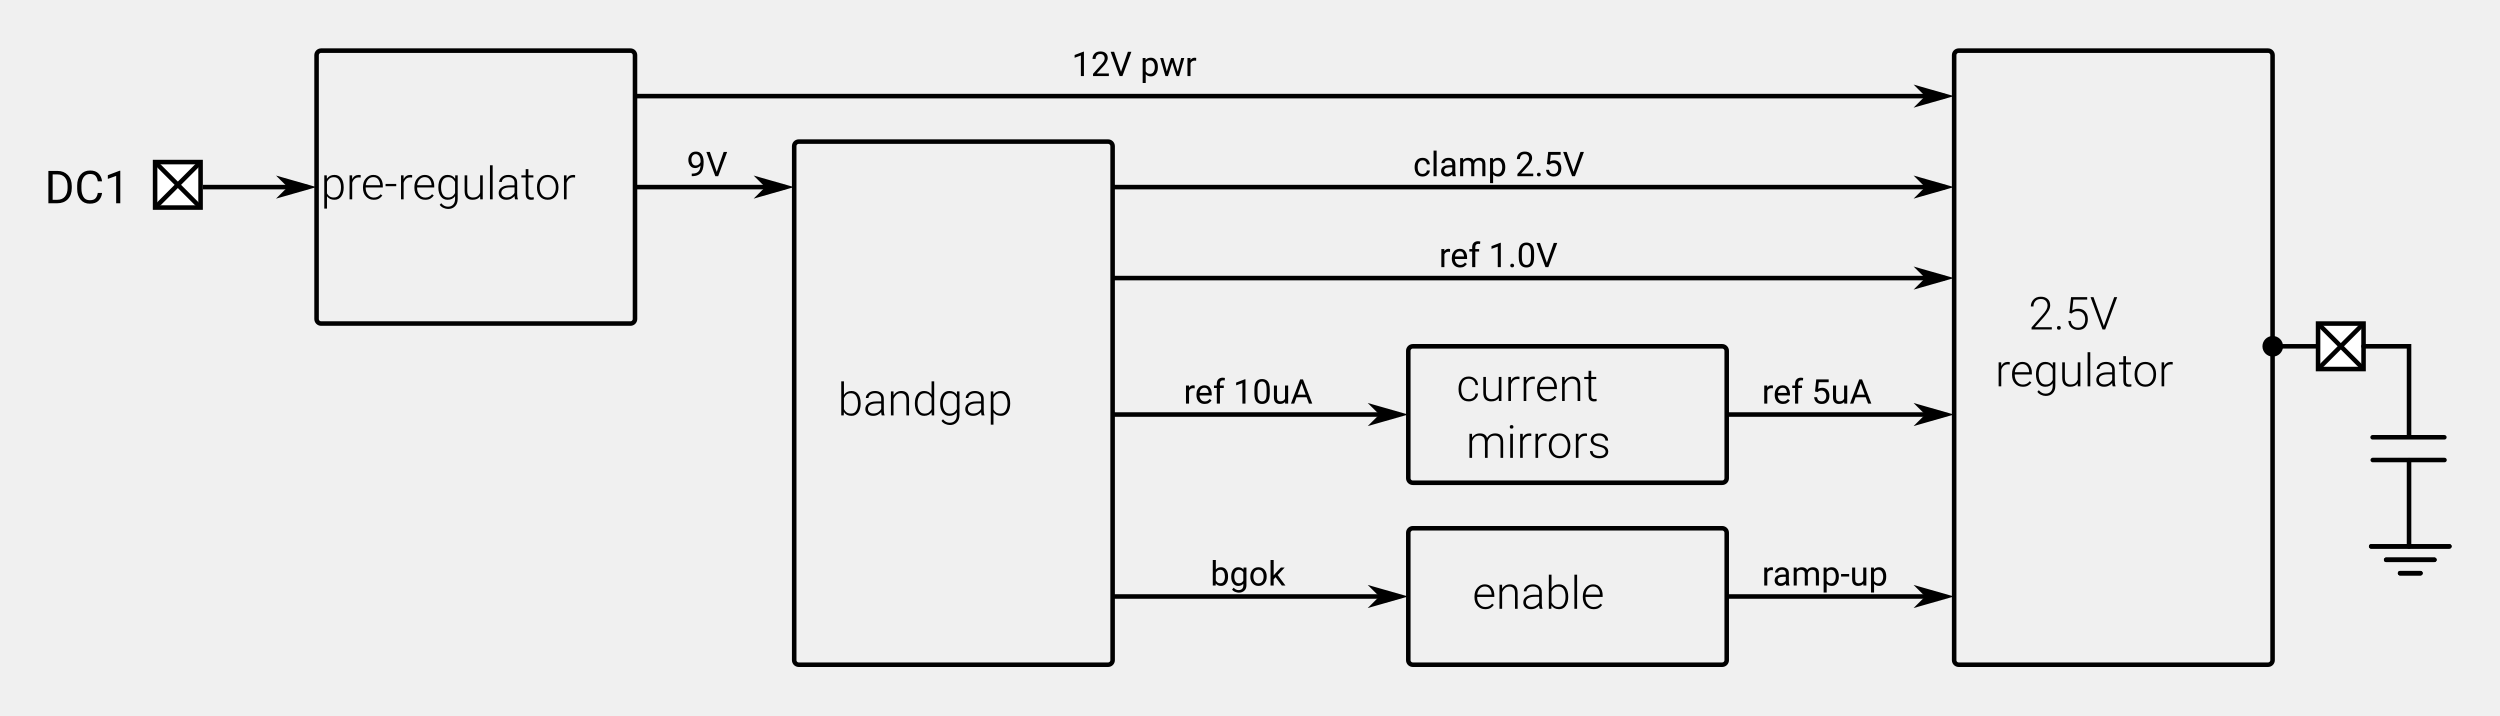
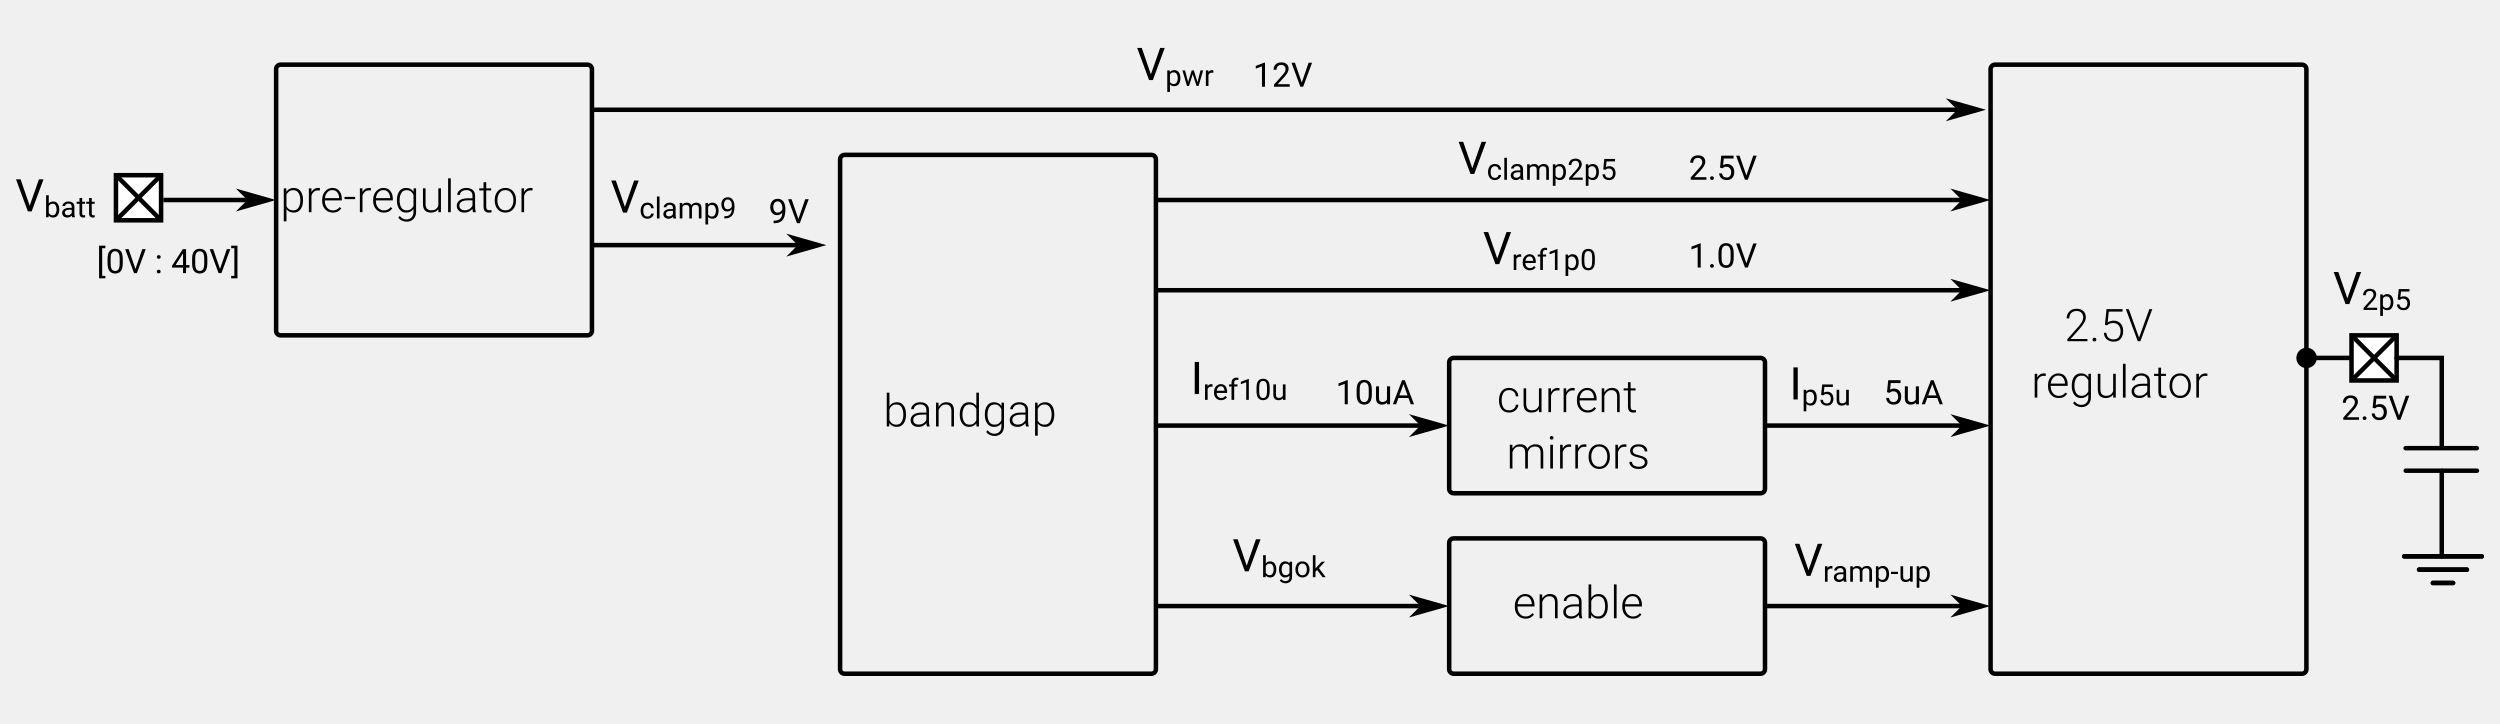
- <svg xmlns="http://www.w3.org/2000/svg" width="155.106mm" height="44.382mm" viewBox="0 0 549.587 157.26" id="svg2" version="1.1">
+ <svg xmlns="http://www.w3.org/2000/svg" width="156.382mm" height="45.285mm" viewBox="0 0 554.109 160.459" id="svg2" version="1.1">
  <defs id="defs4">
    <marker orient="auto" refY="0" refX="0" id="DotM" style="overflow:visible">
      <path id="path7730" d="m -2.5,-1 c 0,2.76 -2.24,5 -5,5 -2.76,0 -5,-2.24 -5,-5 0,-2.76 2.24,-5 5,-5 2.76,0 5,2.24 5,5 z" style="fill:#000000;fill-opacity:1;fill-rule:evenodd;stroke:#000000;stroke-width:1pt;stroke-opacity:1" transform="matrix(0.4,0,0,0.4,2.96,0.4)" />
    </marker>
    <marker orient="auto" refY="0" refX="0" id="DotS" style="overflow:visible">
      <path id="path7733" d="m -2.5,-1 c 0,2.76 -2.24,5 -5,5 -2.76,0 -5,-2.24 -5,-5 0,-2.76 2.24,-5 5,-5 2.76,0 5,2.24 5,5 z" style="fill:#000000;fill-opacity:1;fill-rule:evenodd;stroke:#000000;stroke-width:1pt;stroke-opacity:1" transform="matrix(0.2,0,0,0.2,1.48,0.2)" />
    </marker>
    <marker style="overflow:visible" id="marker6962" refX="0" refY="0" orient="auto">
      <path transform="matrix(-0.4,0,0,-0.4,-4,0)" style="fill:#000000;fill-opacity:1;fill-rule:evenodd;stroke:#000000;stroke-width:1pt;stroke-opacity:1" d="M 0,0 5,-5 -12.5,0 5,5 0,0 Z" id="path6964" />
    </marker>
    <marker orient="auto" refY="0" refX="0" id="marker6484" style="overflow:visible">
      <path id="path6486" d="M 0,0 5,-5 -12.5,0 5,5 0,0 Z" style="fill:#000000;fill-opacity:1;fill-rule:evenodd;stroke:#000000;stroke-width:1pt;stroke-opacity:1" transform="matrix(-0.4,0,0,-0.4,-4,0)" />
    </marker>
    <marker orient="auto" refY="0" refX="0" id="marker5842" style="overflow:visible">
      <path id="path5844" d="M 0,0 5,-5 -12.5,0 5,5 0,0 Z" style="fill:#000000;fill-opacity:1;fill-rule:evenodd;stroke:#000000;stroke-width:1pt;stroke-opacity:1" transform="matrix(-0.4,0,0,-0.4,-4,0)" />
    </marker>
    <marker style="overflow:visible" id="marker5630" refX="0" refY="0" orient="auto">
      <path transform="matrix(-0.4,0,0,-0.4,-4,0)" style="fill:#000000;fill-opacity:1;fill-rule:evenodd;stroke:#000000;stroke-width:1pt;stroke-opacity:1" d="M 0,0 5,-5 -12.5,0 5,5 0,0 Z" id="path5632" />
    </marker>
    <marker orient="auto" refY="0" refX="0" id="marker5480" style="overflow:visible">
      <path id="path5482" d="M 0,0 5,-5 -12.5,0 5,5 0,0 Z" style="fill:#000000;fill-opacity:1;fill-rule:evenodd;stroke:#000000;stroke-width:1pt;stroke-opacity:1" transform="matrix(-0.4,0,0,-0.4,-4,0)" />
    </marker>
    <marker style="overflow:visible" id="marker5038" refX="0" refY="0" orient="auto">
      <path transform="matrix(-0.4,0,0,-0.4,-4,0)" style="fill:#000000;fill-opacity:1;fill-rule:evenodd;stroke:#000000;stroke-width:1pt;stroke-opacity:1" d="M 0,0 5,-5 -12.5,0 5,5 0,0 Z" id="path5040" />
    </marker>
    <marker style="overflow:visible" id="marker4724" refX="0" refY="0" orient="auto">
      <path transform="matrix(-0.4,0,0,-0.4,-4,0)" style="fill:#000000;fill-opacity:1;fill-rule:evenodd;stroke:#000000;stroke-width:1pt;stroke-opacity:1" d="M 0,0 5,-5 -12.5,0 5,5 0,0 Z" id="path4726" />
    </marker>
    <marker orient="auto" refY="0" refX="0" id="marker9858" style="overflow:visible">
      <path id="path9860" d="M 0,0 5,-5 -12.5,0 5,5 0,0 Z" style="fill:#000000;fill-opacity:1;fill-rule:evenodd;stroke:#000000;stroke-width:1pt;stroke-opacity:1" transform="matrix(-0.2,0,0,-0.2,-1.2,0)" />
    </marker>
    <marker orient="auto" refY="0" refX="0" id="marker9218" style="overflow:visible">
      <path id="path9220" d="M 0,0 5,-5 -12.5,0 5,5 0,0 Z" style="fill:#000000;fill-opacity:1;fill-rule:evenodd;stroke:#000000;stroke-width:1pt;stroke-opacity:1" transform="matrix(-0.2,0,0,-0.2,-1.2,0)" />
    </marker>
    <marker style="overflow:visible" id="marker5606" refX="0" refY="0" orient="auto">
      <path transform="matrix(-0.4,0,0,-0.4,-4,0)" style="fill:#000000;fill-opacity:1;fill-rule:evenodd;stroke:#000000;stroke-width:1pt;stroke-opacity:1" d="M 0,0 5,-5 -12.5,0 5,5 0,0 Z" id="path5608" />
    </marker>
    <marker style="overflow:visible" id="marker4565" refX="0" refY="0" orient="auto">
      <path transform="matrix(-0.4,0,0,-0.4,-4,0)" style="fill:#000000;fill-opacity:1;fill-rule:evenodd;stroke:#000000;stroke-width:1pt;stroke-opacity:1" d="M 0,0 5,-5 -12.5,0 5,5 0,0 Z" id="path4567" />
    </marker>
    <marker style="overflow:visible" id="marker4511" refX="0" refY="0" orient="auto">
      <path transform="matrix(-0.4,0,0,-0.4,-4,0)" style="fill:#000000;fill-opacity:1;fill-rule:evenodd;stroke:#000000;stroke-width:1pt;stroke-opacity:1" d="M 0,0 5,-5 -12.5,0 5,5 0,0 Z" id="path4513" />
    </marker>
    <marker orient="auto" refY="0" refX="0" id="marker4313" style="overflow:visible">
      <path id="path4315" d="M 0,0 5,-5 -12.5,0 5,5 0,0 Z" style="fill:#000000;fill-opacity:1;fill-rule:evenodd;stroke:#000000;stroke-width:1pt;stroke-opacity:1" transform="matrix(-0.4,0,0,-0.4,-4,0)" />
    </marker>
    <marker orient="auto" refY="0" refX="0" id="marker5245" style="overflow:visible">
      <path id="path5247" d="M 0,0 5,-5 -12.5,0 5,5 0,0 Z" style="fill:#000000;fill-opacity:1;fill-rule:evenodd;stroke:#000000;stroke-width:1pt;stroke-opacity:1" transform="matrix(-0.4,0,0,-0.4,-4,0)" />
    </marker>
    <marker style="overflow:visible" id="marker4999" refX="0" refY="0" orient="auto">
      <path transform="matrix(-0.4,0,0,-0.4,-4,0)" style="fill:#000000;fill-opacity:1;fill-rule:evenodd;stroke:#000000;stroke-width:1pt;stroke-opacity:1" d="M 0,0 5,-5 -12.5,0 5,5 0,0 Z" id="path5001" />
    </marker>
    <marker style="overflow:visible" id="marker4245" refX="0" refY="0" orient="auto">
      <path transform="matrix(0.4,0,0,0.4,4,0)" style="fill:#000000;fill-opacity:1;fill-rule:evenodd;stroke:#000000;stroke-width:1pt;stroke-opacity:1" d="M 0,0 5,-5 -12.5,0 5,5 0,0 Z" id="path4247" />
    </marker>
  </defs>
-   <g id="layer1" transform="translate(39.59198,-81.23216)">
+   <g id="layer1" transform="translate(31.20029,-78.03255)">
    <g id="g4195" transform="translate(-380.5,-55.50011)">
      <path style="fill:#ffffff;fill-opacity:1;fill-rule:evenodd;stroke:#000000;stroke-width:1px;stroke-linecap:butt;stroke-linejoin:miter;stroke-opacity:1" d="m 375,172.362 0,10 10,0 0,-10 z" id="path4197" />
      <path style="fill:none;fill-rule:evenodd;stroke:#000000;stroke-width:1px;stroke-linecap:butt;stroke-linejoin:miter;stroke-opacity:1" d="m 375,172.362 10,10" id="path4199" />
      <path style="fill:none;fill-rule:evenodd;stroke:#000000;stroke-width:1px;stroke-linecap:butt;stroke-linejoin:miter;stroke-opacity:1" d="m 375,182.362 10,-10" id="path4201" />
    </g>
-     <text xml:space="preserve" style="font-style:normal;font-variant:normal;font-weight:normal;font-stretch:normal;font-size:10px;line-height:125%;font-family:Roboto;-inkscape-font-specification:Roboto;letter-spacing:0px;word-spacing:0px;fill:#000000;fill-opacity:1;stroke:none;stroke-width:1px;stroke-linecap:butt;stroke-linejoin:miter;stroke-opacity:1" x="-29.787" y="125.917" id="text4192">
-       <tspan x="-29.787" y="125.917" id="tspan4196">DC1</tspan>
+     <text xml:space="preserve" style="font-style:normal;font-variant:normal;font-weight:normal;font-stretch:normal;font-size:10px;line-height:125%;font-family:Roboto;-inkscape-font-specification:Roboto;letter-spacing:0px;word-spacing:0px;fill:#000000;fill-opacity:1;stroke:none;stroke-width:1px;stroke-linecap:butt;stroke-linejoin:miter;stroke-opacity:1" x="-27.794" y="124.885" id="text4192">
+       <tspan x="-27.794" y="124.885" id="tspan4196">V<tspan style="font-size:65%;baseline-shift:sub" id="tspan4347">batt</tspan>
+       </tspan>
    </text>
    <rect ry="1" rx="1" y="92.362" x="30" height="60" width="70" id="rect4211" style="opacity:1;fill:none;fill-opacity:1;stroke:#000000;stroke-width:1;stroke-linecap:butt;stroke-linejoin:round;stroke-miterlimit:4;stroke-dasharray:none;stroke-dashoffset:0;stroke-opacity:1" />
    <text id="text4319" y="125.06" x="65.059" style="font-style:normal;font-variant:normal;font-weight:300;font-stretch:normal;font-size:10px;line-height:125%;font-family:Roboto;-inkscape-font-specification:'Roboto Light';text-align:center;letter-spacing:0px;word-spacing:0px;text-anchor:middle;fill:#000000;fill-opacity:1;stroke:none;stroke-width:1px;stroke-linecap:butt;stroke-linejoin:miter;stroke-opacity:1" xml:space="preserve">
      <tspan y="125.06" x="65.059" id="tspan4323">pre-regulator</tspan>
    </text>
-     <text id="text4331" y="153.663" x="424.7" style="font-style:normal;font-variant:normal;font-weight:300;font-stretch:normal;font-size:10px;line-height:125%;font-family:Roboto;-inkscape-font-specification:'Roboto Light';text-align:center;letter-spacing:0px;word-spacing:0px;text-anchor:middle;fill:#000000;fill-opacity:1;stroke:none;stroke-width:1px;stroke-linecap:butt;stroke-linejoin:miter;stroke-opacity:1" xml:space="preserve">
-       <tspan y="153.663" x="424.7" id="tspan4333">2.5V</tspan>
-       <tspan y="166.163" x="424.7" id="tspan6044">regulator</tspan>
+     <text id="text4331" y="153.663" x="444.7" style="font-style:normal;font-variant:normal;font-weight:300;font-stretch:normal;font-size:10px;line-height:125%;font-family:Roboto;-inkscape-font-specification:'Roboto Light';text-align:center;letter-spacing:0px;word-spacing:0px;text-anchor:middle;fill:#000000;fill-opacity:1;stroke:none;stroke-width:1px;stroke-linecap:butt;stroke-linejoin:miter;stroke-opacity:1" xml:space="preserve">
+       <tspan y="153.663" x="444.7" id="tspan4333">2.5V</tspan>
+       <tspan y="166.163" x="444.7" id="tspan6044">regulator</tspan>
    </text>
-     <text xml:space="preserve" style="font-style:normal;font-variant:normal;font-weight:300;font-stretch:normal;font-size:10px;line-height:125%;font-family:Roboto;-inkscape-font-specification:'Roboto Light';text-align:center;letter-spacing:0px;word-spacing:0px;text-anchor:middle;fill:#000000;fill-opacity:1;stroke:none;stroke-width:1px;stroke-linecap:butt;stroke-linejoin:miter;stroke-opacity:1" x="169.89" y="172.56" id="text4327">
-       <tspan id="tspan4329" x="169.89" y="172.56">bandgap</tspan>
+     <text xml:space="preserve" style="font-style:normal;font-variant:normal;font-weight:300;font-stretch:normal;font-size:10px;line-height:125%;font-family:Roboto;-inkscape-font-specification:'Roboto Light';text-align:center;letter-spacing:0px;word-spacing:0px;text-anchor:middle;fill:#000000;fill-opacity:1;stroke:none;stroke-width:1px;stroke-linecap:butt;stroke-linejoin:miter;stroke-opacity:1" x="189.89" y="172.56" id="text4327">
+       <tspan id="tspan4329" x="189.89" y="172.56">bandgap</tspan>
    </text>
-     <rect style="opacity:1;fill:none;fill-opacity:1;stroke:#000000;stroke-width:1;stroke-linecap:butt;stroke-linejoin:round;stroke-miterlimit:4;stroke-dasharray:none;stroke-dashoffset:0;stroke-opacity:1" id="rect4335" width="70" height="115" x="135" y="112.362" rx="1" ry="1" />
-     <rect ry="1" rx="1" y="92.362" x="390" height="135" width="70" id="rect4337" style="opacity:1;fill:none;fill-opacity:1;stroke:#000000;stroke-width:1;stroke-linecap:butt;stroke-linejoin:round;stroke-miterlimit:4;stroke-dasharray:none;stroke-dashoffset:0;stroke-opacity:1" />
-     <g transform="translate(95,-20.00012)" id="g4343">
+     <rect style="opacity:1;fill:none;fill-opacity:1;stroke:#000000;stroke-width:1;stroke-linecap:butt;stroke-linejoin:round;stroke-miterlimit:4;stroke-dasharray:none;stroke-dashoffset:0;stroke-opacity:1" id="rect4335" width="70" height="115" x="155" y="112.362" rx="1" ry="1" />
+     <rect ry="1" rx="1" y="92.362" x="410" height="135" width="70" id="rect4337" style="opacity:1;fill:none;fill-opacity:1;stroke:#000000;stroke-width:1;stroke-linecap:butt;stroke-linejoin:round;stroke-miterlimit:4;stroke-dasharray:none;stroke-dashoffset:0;stroke-opacity:1" />
+     <g transform="translate(115,-20.00012)" id="g4343">
      <path id="path4345" d="m 375,172.362 0,10 10,0 0,-10 z" style="fill:#ffffff;fill-opacity:1;fill-rule:evenodd;stroke:#000000;stroke-width:1px;stroke-linecap:butt;stroke-linejoin:miter;stroke-opacity:1" />
      <path id="path4347" d="m 375,172.362 10,10" style="fill:none;fill-rule:evenodd;stroke:#000000;stroke-width:1px;stroke-linecap:butt;stroke-linejoin:miter;stroke-opacity:1" />
      <path id="path4349" d="m 375,182.362 10,-10" style="fill:none;fill-rule:evenodd;stroke:#000000;stroke-width:1px;stroke-linecap:butt;stroke-linejoin:miter;stroke-opacity:1" />
    </g>
    <path style="fill:none;fill-rule:evenodd;stroke:#000000;stroke-width:1;stroke-linecap:butt;stroke-linejoin:miter;stroke-miterlimit:4;stroke-dasharray:none;stroke-opacity:1;marker-end:url(#marker5245)" d="m 5,122.362 23,0" id="path5243" />
-     <path id="path5423" d="m 470,157.362 -10,0" style="fill:none;fill-rule:evenodd;stroke:#000000;stroke-width:1;stroke-linecap:butt;stroke-linejoin:miter;stroke-miterlimit:4;stroke-dasharray:none;stroke-opacity:1;marker-end:url(#DotM)" />
+     <path id="path5423" d="m 490,157.362 -10,0" style="fill:none;fill-rule:evenodd;stroke:#000000;stroke-width:1;stroke-linecap:butt;stroke-linejoin:miter;stroke-miterlimit:4;stroke-dasharray:none;stroke-opacity:1;marker-end:url(#DotM)" />
    <flowRoot xml:space="preserve" id="flowRoot5905" style="font-style:normal;font-weight:normal;font-size:12.5px;line-height:125%;font-family:sans-serif;letter-spacing:0px;word-spacing:0px;fill:#000000;fill-opacity:1;stroke:none;stroke-width:1px;stroke-linecap:butt;stroke-linejoin:miter;stroke-opacity:1" transform="translate(-16.79884,116.2323)">
      <flowRegion id="flowRegion5907">
        <rect id="rect5909" width="45" height="20" x="231.799" y="136.13" />
      </flowRegion>
      <flowPara id="flowPara5911" />
    </flowRoot>
-     <path style="fill:none;fill-rule:evenodd;stroke:#000000;stroke-width:1;stroke-linecap:butt;stroke-linejoin:miter;stroke-miterlimit:4;stroke-dasharray:none;stroke-opacity:1;marker-end:url(#marker4313)" d="m 100,122.362 33,0" id="path4311" />
-     <text xml:space="preserve" style="font-style:normal;font-variant:normal;font-weight:normal;font-stretch:normal;font-size:7.5px;line-height:125%;font-family:Roboto;-inkscape-font-specification:Roboto;letter-spacing:0px;word-spacing:0px;fill:#000000;fill-opacity:1;stroke:none;stroke-width:1px;stroke-linecap:butt;stroke-linejoin:miter;stroke-opacity:1" x="111.369" y="119.963" id="text4646">
-       <tspan x="111.369" y="119.963" id="tspan4648">9V</tspan>
+     <path style="fill:none;fill-rule:evenodd;stroke:#000000;stroke-width:1;stroke-linecap:butt;stroke-linejoin:miter;stroke-miterlimit:4;stroke-dasharray:none;stroke-opacity:1;marker-end:url(#marker4313)" d="m 100,132.362 50,0" id="path4311" />
+     <text xml:space="preserve" style="font-style:normal;font-variant:normal;font-weight:normal;font-stretch:normal;font-size:7.5px;line-height:125%;font-family:Roboto;-inkscape-font-specification:Roboto;letter-spacing:0px;word-spacing:0px;fill:#000000;fill-opacity:1;stroke:none;stroke-width:1px;stroke-linecap:butt;stroke-linejoin:miter;stroke-opacity:1" x="139.155" y="127.507" id="text4646">
+       <tspan x="139.155" y="127.507" id="tspan4648">9V</tspan>
    </text>
-     <path id="path4722" d="m 100,102.362 288,0" style="fill:none;fill-rule:evenodd;stroke:#000000;stroke-width:1;stroke-linecap:butt;stroke-linejoin:miter;stroke-miterlimit:4;stroke-dasharray:none;stroke-opacity:1;marker-end:url(#marker4724)" />
-     <text id="text4854" y="97.95" x="196.024" style="font-style:normal;font-variant:normal;font-weight:normal;font-stretch:normal;font-size:7.5px;line-height:125%;font-family:Roboto;-inkscape-font-specification:Roboto;letter-spacing:0px;word-spacing:0px;fill:#000000;fill-opacity:1;stroke:none;stroke-width:1px;stroke-linecap:butt;stroke-linejoin:miter;stroke-opacity:1" xml:space="preserve">
-       <tspan id="tspan4856" y="97.95" x="196.024">12V pwr</tspan>
+     <path id="path4722" d="m 100,102.362 307,0" style="fill:none;fill-rule:evenodd;stroke:#000000;stroke-width:1;stroke-linecap:butt;stroke-linejoin:miter;stroke-miterlimit:4;stroke-dasharray:none;stroke-opacity:1;marker-end:url(#marker4724)" />
+     <text id="text4854" y="97.264" x="246.509" style="font-style:normal;font-variant:normal;font-weight:normal;font-stretch:normal;font-size:7.5px;line-height:125%;font-family:Roboto;-inkscape-font-specification:Roboto;letter-spacing:0px;word-spacing:0px;fill:#000000;fill-opacity:1;stroke:none;stroke-width:1px;stroke-linecap:butt;stroke-linejoin:miter;stroke-opacity:1" xml:space="preserve">
+       <tspan id="tspan4856" y="97.264" x="246.509">12V</tspan>
    </text>
-     <path id="path5032" d="m 205,122.362 183,0" style="fill:none;fill-rule:evenodd;stroke:#000000;stroke-width:1;stroke-linecap:butt;stroke-linejoin:miter;stroke-miterlimit:4;stroke-dasharray:none;stroke-opacity:1;marker-end:url(#marker5038)" />
-     <text id="text5034" y="119.963" x="271.05" style="font-style:normal;font-variant:normal;font-weight:normal;font-stretch:normal;font-size:7.5px;line-height:125%;font-family:Roboto;-inkscape-font-specification:Roboto;letter-spacing:0px;word-spacing:0px;fill:#000000;fill-opacity:1;stroke:none;stroke-width:1px;stroke-linecap:butt;stroke-linejoin:miter;stroke-opacity:1" xml:space="preserve">
-       <tspan id="tspan5036" y="119.963" x="271.05">clamp 2.5V</tspan>
+     <path id="path5032" d="m 225,122.362 183,0" style="fill:none;fill-rule:evenodd;stroke:#000000;stroke-width:1;stroke-linecap:butt;stroke-linejoin:miter;stroke-miterlimit:4;stroke-dasharray:none;stroke-opacity:1;marker-end:url(#marker5038)" />
+     <path style="fill:none;fill-rule:evenodd;stroke:#000000;stroke-width:1;stroke-linecap:butt;stroke-linejoin:miter;stroke-miterlimit:4;stroke-dasharray:none;stroke-opacity:1;marker-end:url(#marker5480)" d="m 225,142.362 183,0" id="path5474" />
+     <rect style="opacity:1;fill:none;fill-opacity:1;stroke:#000000;stroke-width:1;stroke-linecap:butt;stroke-linejoin:round;stroke-miterlimit:4;stroke-dasharray:none;stroke-dashoffset:0;stroke-opacity:1" id="rect5622" width="70" height="30" x="290" y="157.362" rx="1" ry="1" />
+     <path id="path5624" d="m 225,172.362 63,0" style="fill:none;fill-rule:evenodd;stroke:#000000;stroke-width:1;stroke-linecap:butt;stroke-linejoin:miter;stroke-miterlimit:4;stroke-dasharray:none;stroke-opacity:1;marker-end:url(#marker5630)" />
+     <text xml:space="preserve" style="font-style:normal;font-variant:normal;font-weight:300;font-stretch:normal;font-size:10px;line-height:125%;font-family:Roboto;-inkscape-font-specification:'Roboto Light';text-align:center;letter-spacing:0px;word-spacing:0px;text-anchor:middle;fill:#000000;fill-opacity:1;stroke:none;stroke-width:1px;stroke-linecap:butt;stroke-linejoin:miter;stroke-opacity:1" x="324.7" y="169.381" id="text5820">
+       <tspan id="tspan5822" x="324.7" y="169.381">current</tspan>
+       <tspan x="324.7" y="181.881" id="tspan5824">mirrors</tspan>
    </text>
-     <path style="fill:none;fill-rule:evenodd;stroke:#000000;stroke-width:1;stroke-linecap:butt;stroke-linejoin:miter;stroke-miterlimit:4;stroke-dasharray:none;stroke-opacity:1;marker-end:url(#marker5480)" d="m 205,142.362 183,0" id="path5474" />
-     <text xml:space="preserve" style="font-style:normal;font-variant:normal;font-weight:normal;font-stretch:normal;font-size:7.5px;line-height:125%;font-family:Roboto;-inkscape-font-specification:Roboto;letter-spacing:0px;word-spacing:0px;fill:#000000;fill-opacity:1;stroke:none;stroke-width:1px;stroke-linecap:butt;stroke-linejoin:miter;stroke-opacity:1" x="276.749" y="139.963" id="text5476">
-       <tspan x="276.749" y="139.963" id="tspan5478">ref 1.0V</tspan>
+     <rect ry="1" rx="1" y="197.362" x="290" height="30" width="70" id="rect5826" style="opacity:1;fill:none;fill-opacity:1;stroke:#000000;stroke-width:1;stroke-linecap:butt;stroke-linejoin:round;stroke-miterlimit:4;stroke-dasharray:none;stroke-dashoffset:0;stroke-opacity:1" />
+     <text id="text5828" y="215.063" x="324.7" style="font-style:normal;font-variant:normal;font-weight:300;font-stretch:normal;font-size:10px;line-height:125%;font-family:Roboto;-inkscape-font-specification:'Roboto Light';text-align:center;letter-spacing:0px;word-spacing:0px;text-anchor:middle;fill:#000000;fill-opacity:1;stroke:none;stroke-width:1px;stroke-linecap:butt;stroke-linejoin:miter;stroke-opacity:1" xml:space="preserve">
+       <tspan id="tspan5832" y="215.063" x="324.7">enable</tspan>
    </text>
-     <rect style="opacity:1;fill:none;fill-opacity:1;stroke:#000000;stroke-width:1;stroke-linecap:butt;stroke-linejoin:round;stroke-miterlimit:4;stroke-dasharray:none;stroke-dashoffset:0;stroke-opacity:1" id="rect5622" width="70" height="30" x="270" y="157.362" rx="1" ry="1" />
-     <path id="path5624" d="m 205,172.362 63,0" style="fill:none;fill-rule:evenodd;stroke:#000000;stroke-width:1;stroke-linecap:butt;stroke-linejoin:miter;stroke-miterlimit:4;stroke-dasharray:none;stroke-opacity:1;marker-end:url(#marker5630)" />
-     <text id="text5626" y="169.963" x="220.613" style="font-style:normal;font-variant:normal;font-weight:normal;font-stretch:normal;font-size:7.5px;line-height:125%;font-family:Roboto;-inkscape-font-specification:Roboto;letter-spacing:0px;word-spacing:0px;fill:#000000;fill-opacity:1;stroke:none;stroke-width:1px;stroke-linecap:butt;stroke-linejoin:miter;stroke-opacity:1" xml:space="preserve">
-       <tspan id="tspan5628" y="169.963" x="220.613">ref 10uA</tspan>
+     <path style="fill:none;fill-rule:evenodd;stroke:#000000;stroke-width:1;stroke-linecap:butt;stroke-linejoin:miter;stroke-miterlimit:4;stroke-dasharray:none;stroke-opacity:1;marker-end:url(#marker5842)" d="m 225,212.362 63,0" id="path5836" />
+     <text xml:space="preserve" style="font-style:normal;font-variant:normal;font-weight:normal;font-stretch:normal;font-size:10px;line-height:125%;font-family:Roboto;-inkscape-font-specification:Roboto;letter-spacing:0px;word-spacing:0px;fill:#000000;fill-opacity:1;stroke:none;stroke-width:1px;stroke-linecap:butt;stroke-linejoin:miter;stroke-opacity:1" x="241.958" y="204.66" id="text5838">
+       <tspan x="241.958" y="204.66" id="tspan5840">V<tspan style="font-size:65%;baseline-shift:sub" id="tspan4573">bgok</tspan>
+       </tspan>
    </text>
-     <text xml:space="preserve" style="font-style:normal;font-variant:normal;font-weight:300;font-stretch:normal;font-size:10px;line-height:125%;font-family:Roboto;-inkscape-font-specification:'Roboto Light';text-align:center;letter-spacing:0px;word-spacing:0px;text-anchor:middle;fill:#000000;fill-opacity:1;stroke:none;stroke-width:1px;stroke-linecap:butt;stroke-linejoin:miter;stroke-opacity:1" x="304.7" y="169.381" id="text5820">
-       <tspan id="tspan5822" x="304.7" y="169.381">current</tspan>
-       <tspan x="304.7" y="181.881" id="tspan5824">mirrors</tspan>
+     <path style="fill:none;fill-rule:evenodd;stroke:#000000;stroke-width:1;stroke-linecap:butt;stroke-linejoin:miter;stroke-miterlimit:4;stroke-dasharray:none;stroke-opacity:1;marker-end:url(#marker6484)" d="m 360,172.362 48,0" id="path6472" />
+     <text xml:space="preserve" style="font-style:normal;font-variant:normal;font-weight:normal;font-stretch:normal;font-size:10px;line-height:125%;font-family:Roboto;-inkscape-font-specification:Roboto;letter-spacing:0px;word-spacing:0px;fill:#000000;fill-opacity:1;stroke:none;stroke-width:1px;stroke-linecap:butt;stroke-linejoin:miter;stroke-opacity:1" x="365.413" y="166.57" id="text6474">
+       <tspan x="365.413" y="166.57" id="tspan6476">I<tspan style="font-size:65%;baseline-shift:sub" id="tspan4577">p5u</tspan>
+       </tspan>
    </text>
-     <rect ry="1" rx="1" y="197.362" x="270" height="30" width="70" id="rect5826" style="opacity:1;fill:none;fill-opacity:1;stroke:#000000;stroke-width:1;stroke-linecap:butt;stroke-linejoin:round;stroke-miterlimit:4;stroke-dasharray:none;stroke-dashoffset:0;stroke-opacity:1" />
-     <text id="text5828" y="215.063" x="304.7" style="font-style:normal;font-variant:normal;font-weight:300;font-stretch:normal;font-size:10px;line-height:125%;font-family:Roboto;-inkscape-font-specification:'Roboto Light';text-align:center;letter-spacing:0px;word-spacing:0px;text-anchor:middle;fill:#000000;fill-opacity:1;stroke:none;stroke-width:1px;stroke-linecap:butt;stroke-linejoin:miter;stroke-opacity:1" xml:space="preserve">
-       <tspan id="tspan5832" y="215.063" x="304.7">enable</tspan>
+     <path id="path6478" d="m 360,212.362 48,0" style="fill:none;fill-rule:evenodd;stroke:#000000;stroke-width:1;stroke-linecap:butt;stroke-linejoin:miter;stroke-miterlimit:4;stroke-dasharray:none;stroke-opacity:1;marker-end:url(#marker6962)" />
+     <text id="text6480" y="205.67" x="366.471" style="font-style:normal;font-variant:normal;font-weight:normal;font-stretch:normal;font-size:10px;line-height:125%;font-family:Roboto;-inkscape-font-specification:Roboto;letter-spacing:0px;word-spacing:0px;fill:#000000;fill-opacity:1;stroke:none;stroke-width:1px;stroke-linecap:butt;stroke-linejoin:miter;stroke-opacity:1" xml:space="preserve">
+       <tspan id="tspan6482" y="205.67" x="366.471">V<tspan style="font-size:65%;baseline-shift:sub" id="tspan4575">ramp-up</tspan>
+       </tspan>
    </text>
-     <path style="fill:none;fill-rule:evenodd;stroke:#000000;stroke-width:1;stroke-linecap:butt;stroke-linejoin:miter;stroke-miterlimit:4;stroke-dasharray:none;stroke-opacity:1;marker-end:url(#marker5842)" d="m 205,212.362 63,0" id="path5836" />
-     <text xml:space="preserve" style="font-style:normal;font-variant:normal;font-weight:normal;font-stretch:normal;font-size:7.5px;line-height:125%;font-family:Roboto;-inkscape-font-specification:Roboto;letter-spacing:0px;word-spacing:0px;fill:#000000;fill-opacity:1;stroke:none;stroke-width:1px;stroke-linecap:butt;stroke-linejoin:miter;stroke-opacity:1" x="226.504" y="209.963" id="text5838">
-       <tspan x="226.504" y="209.963" id="tspan5840">bgok</tspan>
+     <path id="path3416" d="m 501.996,177.365 15.766,0" style="fill:none;stroke:#000000;stroke-width:1;stroke-linecap:round;stroke-linejoin:miter;stroke-miterlimit:4;stroke-dasharray:none;stroke-opacity:1" />
+     <path id="path3418" d="m 510,176.979 0,-19.617 -10,0" style="fill:none;stroke:#000000;stroke-width:1;stroke-linecap:round;stroke-linejoin:miter;stroke-miterlimit:4;stroke-dasharray:none;stroke-opacity:1" />
+     <path style="fill:none;stroke:#000000;stroke-width:1;stroke-linecap:round;stroke-linejoin:miter;stroke-miterlimit:4;stroke-dasharray:none;stroke-opacity:1" d="m 510,201.362 0,-18.96" id="path3420" />
+     <path id="path4378" d="m 502.027,182.362 15.766,0" style="fill:none;stroke:#000000;stroke-width:1;stroke-linecap:round;stroke-linejoin:miter;stroke-miterlimit:4;stroke-dasharray:none;stroke-opacity:1" />
+     <path style="fill:none;stroke:#000000;stroke-width:1;stroke-linecap:round;stroke-linejoin:miter;stroke-miterlimit:4;stroke-dasharray:none;stroke-opacity:1" d="m 518.858,201.347 -17.175,0" id="path3232" />
+     <path style="fill:none;stroke:#000000;stroke-width:1;stroke-linecap:round;stroke-linejoin:miter;stroke-miterlimit:4;stroke-dasharray:none;stroke-opacity:1" d="m 515.567,204.295 -10.592,0" id="path3234" />
+     <path style="fill:none;stroke:#000000;stroke-width:1;stroke-linecap:round;stroke-linejoin:miter;stroke-miterlimit:4;stroke-dasharray:none;stroke-opacity:1" d="m 512.502,207.244 -4.464,0" id="path3236" />
+     <path id="path5305" d="m 518.858,201.347 -17.175,0" style="fill:none;stroke:#000000;stroke-width:1;stroke-linecap:round;stroke-linejoin:miter;stroke-miterlimit:4;stroke-dasharray:none;stroke-opacity:1" />
+     <path id="path5307" d="m 515.567,204.295 -10.592,0" style="fill:none;stroke:#000000;stroke-width:1;stroke-linecap:round;stroke-linejoin:miter;stroke-miterlimit:4;stroke-dasharray:none;stroke-opacity:1" />
+     <path id="path5309" d="m 512.502,207.244 -4.464,0" style="fill:none;stroke:#000000;stroke-width:1;stroke-linecap:round;stroke-linejoin:miter;stroke-miterlimit:4;stroke-dasharray:none;stroke-opacity:1" />
+     <text id="text4349" y="125.149" x="104.134" style="font-style:normal;font-variant:normal;font-weight:normal;font-stretch:normal;font-size:10px;line-height:125%;font-family:Roboto;-inkscape-font-specification:Roboto;letter-spacing:0px;word-spacing:0px;fill:#000000;fill-opacity:1;stroke:none;stroke-width:1px;stroke-linecap:butt;stroke-linejoin:miter;stroke-opacity:1" xml:space="preserve">
+       <tspan id="tspan4351" y="125.149" x="104.134">V<tspan id="tspan4353" style="font-size:65%;baseline-shift:sub">clamp9</tspan>
+       </tspan>
    </text>
-     <path style="fill:none;fill-rule:evenodd;stroke:#000000;stroke-width:1;stroke-linecap:butt;stroke-linejoin:miter;stroke-miterlimit:4;stroke-dasharray:none;stroke-opacity:1;marker-end:url(#marker6484)" d="m 340,172.362 48,0" id="path6472" />
-     <text xml:space="preserve" style="font-style:normal;font-variant:normal;font-weight:normal;font-stretch:normal;font-size:7.5px;line-height:125%;font-family:Roboto;-inkscape-font-specification:Roboto;letter-spacing:0px;word-spacing:0px;fill:#000000;fill-opacity:1;stroke:none;stroke-width:1px;stroke-linecap:butt;stroke-linejoin:miter;stroke-opacity:1" x="347.734" y="169.963" id="text6474">
-       <tspan x="347.734" y="169.963" id="tspan6476">ref 5uA</tspan>
+     <text xml:space="preserve" style="font-style:normal;font-variant:normal;font-weight:normal;font-stretch:normal;font-size:10px;line-height:125%;font-family:Roboto;-inkscape-font-specification:Roboto;letter-spacing:0px;word-spacing:0px;fill:#000000;fill-opacity:1;stroke:none;stroke-width:1px;stroke-linecap:butt;stroke-linejoin:miter;stroke-opacity:1" x="220.714" y="95.772" id="text4529">
+       <tspan x="220.714" y="95.772" id="tspan4531">V<tspan style="font-size:65%;baseline-shift:sub" id="tspan4535">pwr</tspan>
+       </tspan>
    </text>
-     <path id="path6478" d="m 340,212.362 48,0" style="fill:none;fill-rule:evenodd;stroke:#000000;stroke-width:1;stroke-linecap:butt;stroke-linejoin:miter;stroke-miterlimit:4;stroke-dasharray:none;stroke-opacity:1;marker-end:url(#marker6962)" />
-     <text id="text6480" y="209.963" x="347.734" style="font-style:normal;font-variant:normal;font-weight:normal;font-stretch:normal;font-size:7.5px;line-height:125%;font-family:Roboto;-inkscape-font-specification:Roboto;letter-spacing:0px;word-spacing:0px;fill:#000000;fill-opacity:1;stroke:none;stroke-width:1px;stroke-linecap:butt;stroke-linejoin:miter;stroke-opacity:1" xml:space="preserve">
-       <tspan id="tspan6482" y="209.963" x="347.734">ramp-up</tspan>
+     <text xml:space="preserve" style="font-style:normal;font-variant:normal;font-weight:normal;font-stretch:normal;font-size:10px;line-height:125%;font-family:Roboto;-inkscape-font-specification:Roboto;letter-spacing:0px;word-spacing:0px;fill:#000000;fill-opacity:1;stroke:none;stroke-width:1px;stroke-linecap:butt;stroke-linejoin:miter;stroke-opacity:1" x="291.953" y="116.578" id="text4537">
+       <tspan x="291.953" y="116.578" id="tspan4539">V<tspan style="font-size:65%;baseline-shift:sub" id="tspan4541">clamp2p5</tspan>
+       </tspan>
    </text>
-     <path id="path3416" d="m 481.996,177.365 15.766,0" style="fill:none;stroke:#000000;stroke-width:1;stroke-linecap:round;stroke-linejoin:miter;stroke-miterlimit:4;stroke-dasharray:none;stroke-opacity:1" />
-     <path id="path3418" d="m 490,176.979 0,-19.617 -10,0" style="fill:none;stroke:#000000;stroke-width:1;stroke-linecap:round;stroke-linejoin:miter;stroke-miterlimit:4;stroke-dasharray:none;stroke-opacity:1" />
-     <path style="fill:none;stroke:#000000;stroke-width:1;stroke-linecap:round;stroke-linejoin:miter;stroke-miterlimit:4;stroke-dasharray:none;stroke-opacity:1" d="m 490,201.362 0,-18.96" id="path3420" />
-     <path id="path4378" d="m 482.027,182.362 15.766,0" style="fill:none;stroke:#000000;stroke-width:1;stroke-linecap:round;stroke-linejoin:miter;stroke-miterlimit:4;stroke-dasharray:none;stroke-opacity:1" />
-     <path style="fill:none;stroke:#000000;stroke-width:1;stroke-linecap:round;stroke-linejoin:miter;stroke-miterlimit:4;stroke-dasharray:none;stroke-opacity:1" d="m 498.858,201.347 -17.175,0" id="path3232" />
-     <path style="fill:none;stroke:#000000;stroke-width:1;stroke-linecap:round;stroke-linejoin:miter;stroke-miterlimit:4;stroke-dasharray:none;stroke-opacity:1" d="m 495.567,204.295 -10.592,0" id="path3234" />
-     <path style="fill:none;stroke:#000000;stroke-width:1;stroke-linecap:round;stroke-linejoin:miter;stroke-miterlimit:4;stroke-dasharray:none;stroke-opacity:1" d="m 492.502,207.244 -4.464,0" id="path3236" />
-     <path id="path5305" d="m 498.858,201.347 -17.175,0" style="fill:none;stroke:#000000;stroke-width:1;stroke-linecap:round;stroke-linejoin:miter;stroke-miterlimit:4;stroke-dasharray:none;stroke-opacity:1" />
-     <path id="path5307" d="m 495.567,204.295 -10.592,0" style="fill:none;stroke:#000000;stroke-width:1;stroke-linecap:round;stroke-linejoin:miter;stroke-miterlimit:4;stroke-dasharray:none;stroke-opacity:1" />
-     <path id="path5309" d="m 492.502,207.244 -4.464,0" style="fill:none;stroke:#000000;stroke-width:1;stroke-linecap:round;stroke-linejoin:miter;stroke-miterlimit:4;stroke-dasharray:none;stroke-opacity:1" />
+     <text xml:space="preserve" style="font-style:normal;font-variant:normal;font-weight:normal;font-stretch:normal;font-size:7.5px;line-height:125%;font-family:Roboto;-inkscape-font-specification:Roboto;letter-spacing:0px;word-spacing:0px;fill:#000000;fill-opacity:1;stroke:none;stroke-width:1px;stroke-linecap:butt;stroke-linejoin:miter;stroke-opacity:1" x="343.08" y="117.867" id="text4543">
+       <tspan x="343.08" y="117.867" id="tspan4545">2.5V</tspan>
+     </text>
+     <text id="text4547" y="136.578" x="297.489" style="font-style:normal;font-variant:normal;font-weight:normal;font-stretch:normal;font-size:10px;line-height:125%;font-family:Roboto;-inkscape-font-specification:Roboto;letter-spacing:0px;word-spacing:0px;fill:#000000;fill-opacity:1;stroke:none;stroke-width:1px;stroke-linecap:butt;stroke-linejoin:miter;stroke-opacity:1" xml:space="preserve">
+       <tspan id="tspan4549" y="136.578" x="297.489">V<tspan style="font-size:65%;baseline-shift:sub" id="tspan4553">ref1p0</tspan>
+       </tspan>
+     </text>
+     <text id="text4555" y="137.331" x="343.08" style="font-style:normal;font-variant:normal;font-weight:normal;font-stretch:normal;font-size:7.5px;line-height:125%;font-family:Roboto;-inkscape-font-specification:Roboto;letter-spacing:0px;word-spacing:0px;fill:#000000;fill-opacity:1;stroke:none;stroke-width:1px;stroke-linecap:butt;stroke-linejoin:miter;stroke-opacity:1" xml:space="preserve">
+       <tspan id="tspan4557" y="137.331" x="343.08">1.0V</tspan>
+     </text>
+     <text xml:space="preserve" style="font-style:normal;font-variant:normal;font-weight:normal;font-stretch:normal;font-size:10px;line-height:125%;font-family:Roboto;-inkscape-font-specification:Roboto;letter-spacing:0px;word-spacing:0px;fill:#000000;fill-opacity:1;stroke:none;stroke-width:1px;stroke-linecap:butt;stroke-linejoin:miter;stroke-opacity:1" x="232.713" y="165.367" id="text4559">
+       <tspan x="232.713" y="165.367" id="tspan4561">I<tspan id="tspan4563" style="font-size:65%;baseline-shift:sub">ref10u</tspan>
+       </tspan>
+     </text>
+     <text xml:space="preserve" style="font-style:normal;font-variant:normal;font-weight:normal;font-stretch:normal;font-size:7.5px;line-height:125%;font-family:Roboto;-inkscape-font-specification:Roboto;letter-spacing:0px;word-spacing:0px;fill:#000000;fill-opacity:1;stroke:none;stroke-width:1px;stroke-linecap:butt;stroke-linejoin:miter;stroke-opacity:1" x="264.849" y="167.636" id="text4565">
+       <tspan x="264.849" y="167.636" id="tspan4567">10uA</tspan>
+     </text>
+     <text id="text4579" y="167.636" x="386.278" style="font-style:normal;font-variant:normal;font-weight:normal;font-stretch:normal;font-size:7.5px;line-height:125%;font-family:Roboto;-inkscape-font-specification:Roboto;letter-spacing:0px;word-spacing:0px;fill:#000000;fill-opacity:1;stroke:none;stroke-width:1px;stroke-linecap:butt;stroke-linejoin:miter;stroke-opacity:1" xml:space="preserve">
+       <tspan id="tspan4581" y="167.636" x="386.278">5uA</tspan>
+     </text>
+     <text id="text4583" y="138.578" x="-9.773" style="font-style:normal;font-variant:normal;font-weight:normal;font-stretch:normal;font-size:7.5px;line-height:125%;font-family:Roboto;-inkscape-font-specification:Roboto;letter-spacing:0px;word-spacing:0px;fill:#000000;fill-opacity:1;stroke:none;stroke-width:1px;stroke-linecap:butt;stroke-linejoin:miter;stroke-opacity:1" xml:space="preserve">
+       <tspan id="tspan4585" y="138.578" x="-9.773">[0V : 40V]</tspan>
+     </text>
+     <text xml:space="preserve" style="font-style:normal;font-variant:normal;font-weight:normal;font-stretch:normal;font-size:10px;line-height:125%;font-family:Roboto;-inkscape-font-specification:Roboto;letter-spacing:0px;word-spacing:0px;fill:#000000;fill-opacity:1;stroke:none;stroke-width:1px;stroke-linecap:butt;stroke-linejoin:miter;stroke-opacity:1" x="485.908" y="145.422" id="text4587">
+       <tspan x="485.908" y="145.422" id="tspan4589">V<tspan style="font-size:65%;baseline-shift:sub" id="tspan4593">2p5</tspan>
+       </tspan>
+     </text>
+     <text xml:space="preserve" style="font-style:normal;font-variant:normal;font-weight:normal;font-stretch:normal;font-size:7.5px;line-height:125%;font-family:Roboto;-inkscape-font-specification:Roboto;letter-spacing:0px;word-spacing:0px;fill:#000000;fill-opacity:1;stroke:none;stroke-width:1px;stroke-linecap:butt;stroke-linejoin:miter;stroke-opacity:1" x="487.723" y="171.081" id="text4595">
+       <tspan x="487.723" y="171.081" id="tspan4597">2.5V</tspan>
+     </text>
  </g>
</svg>
